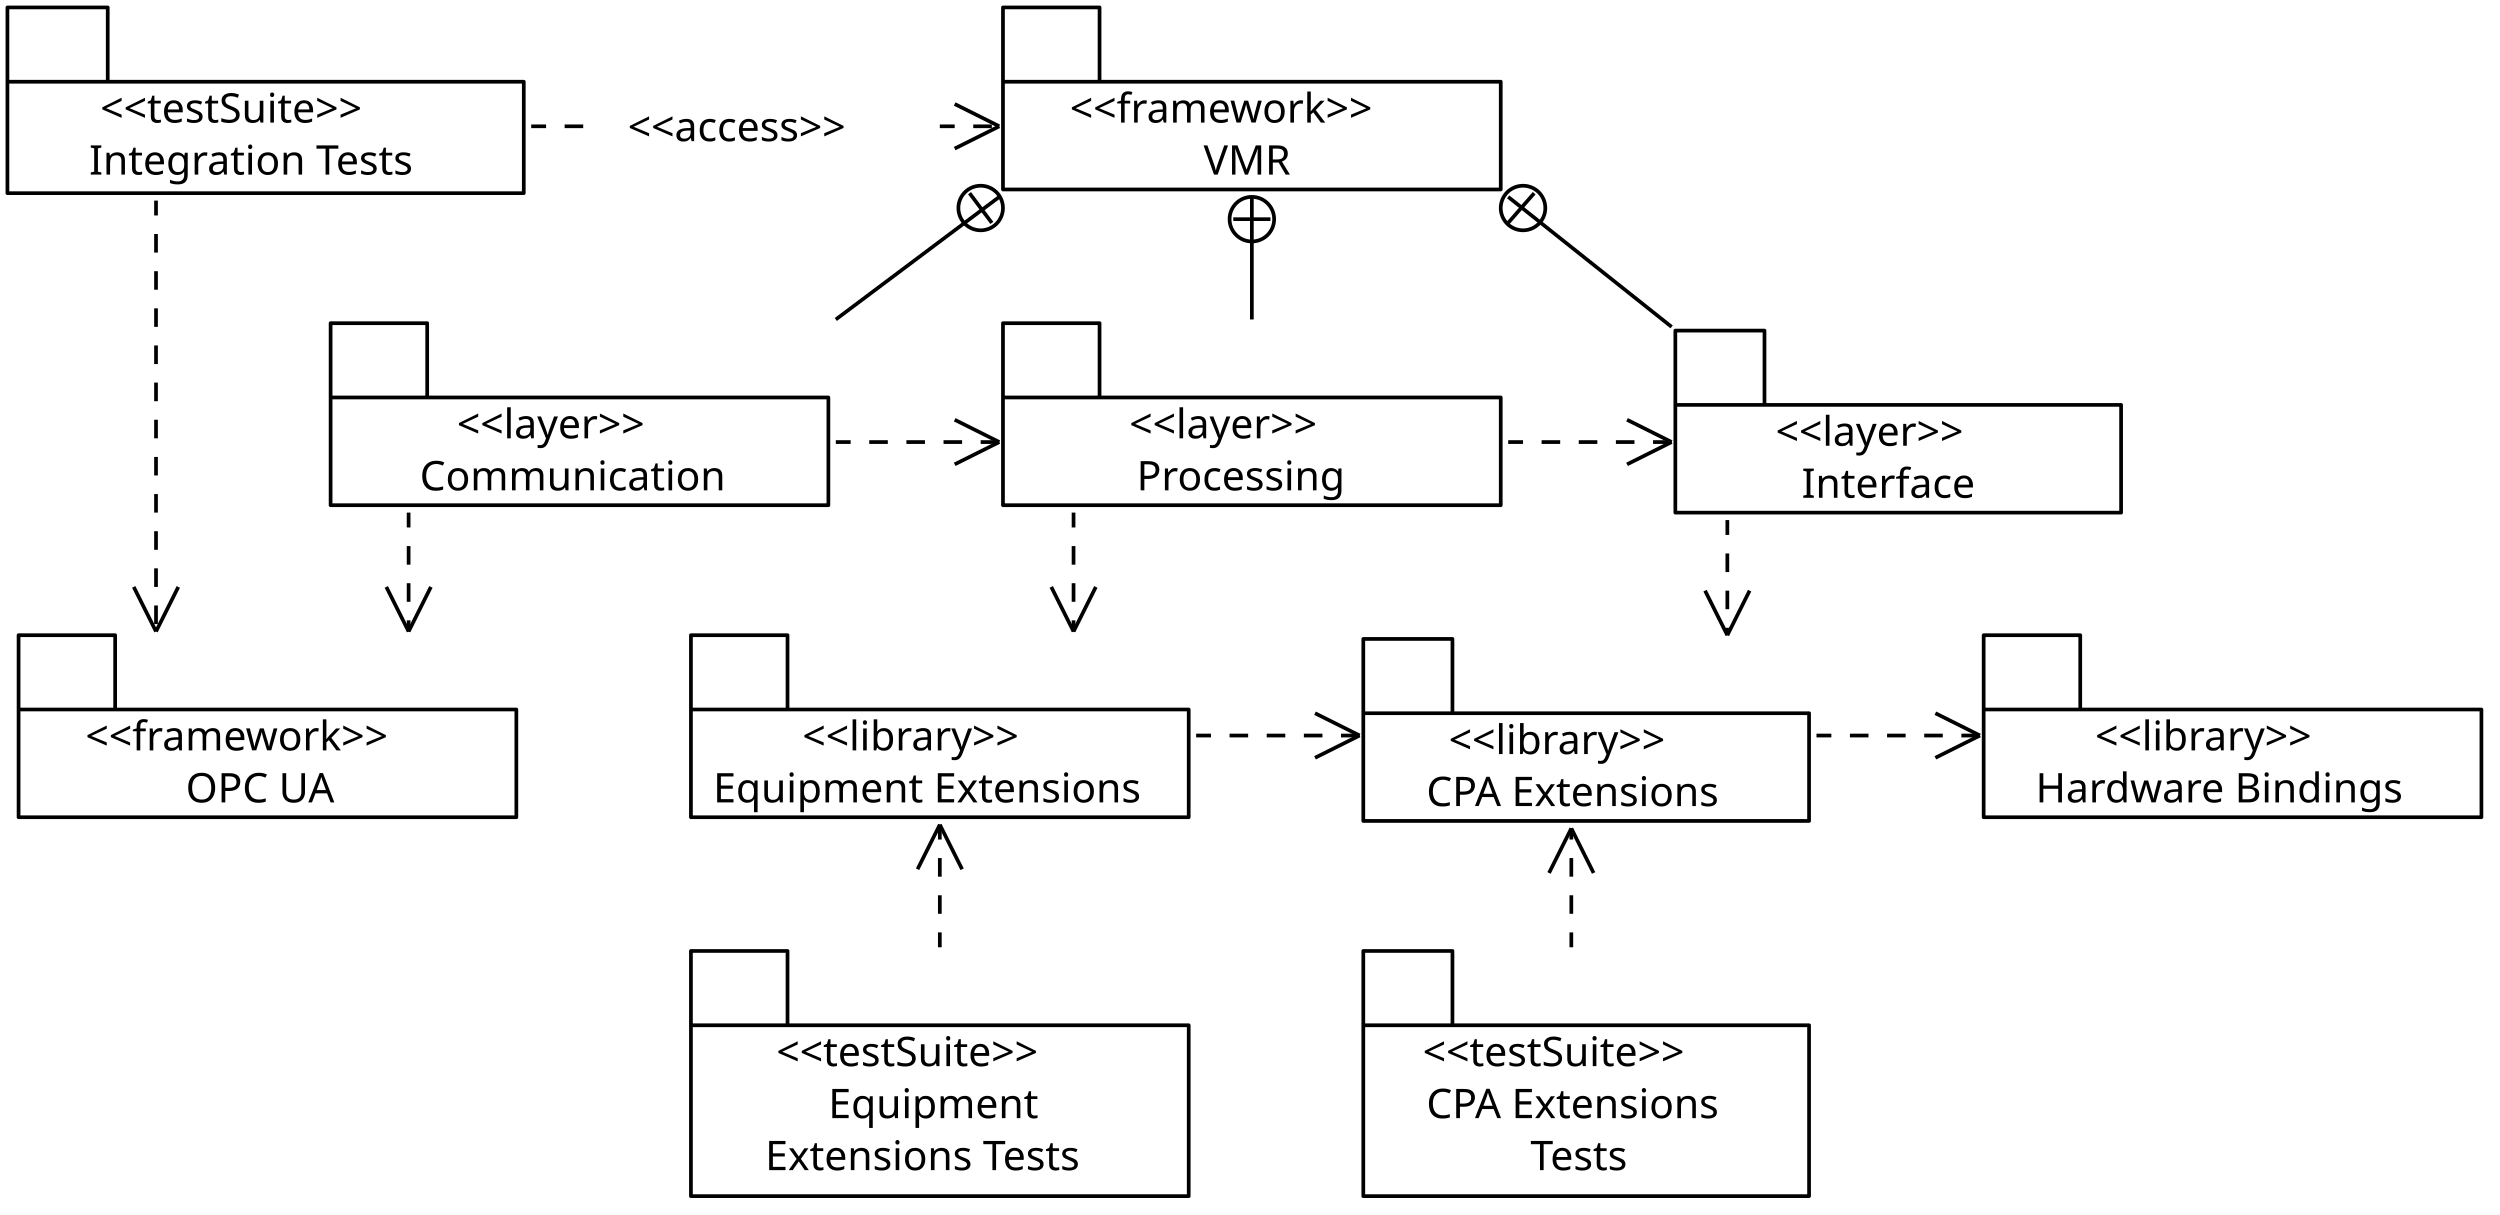
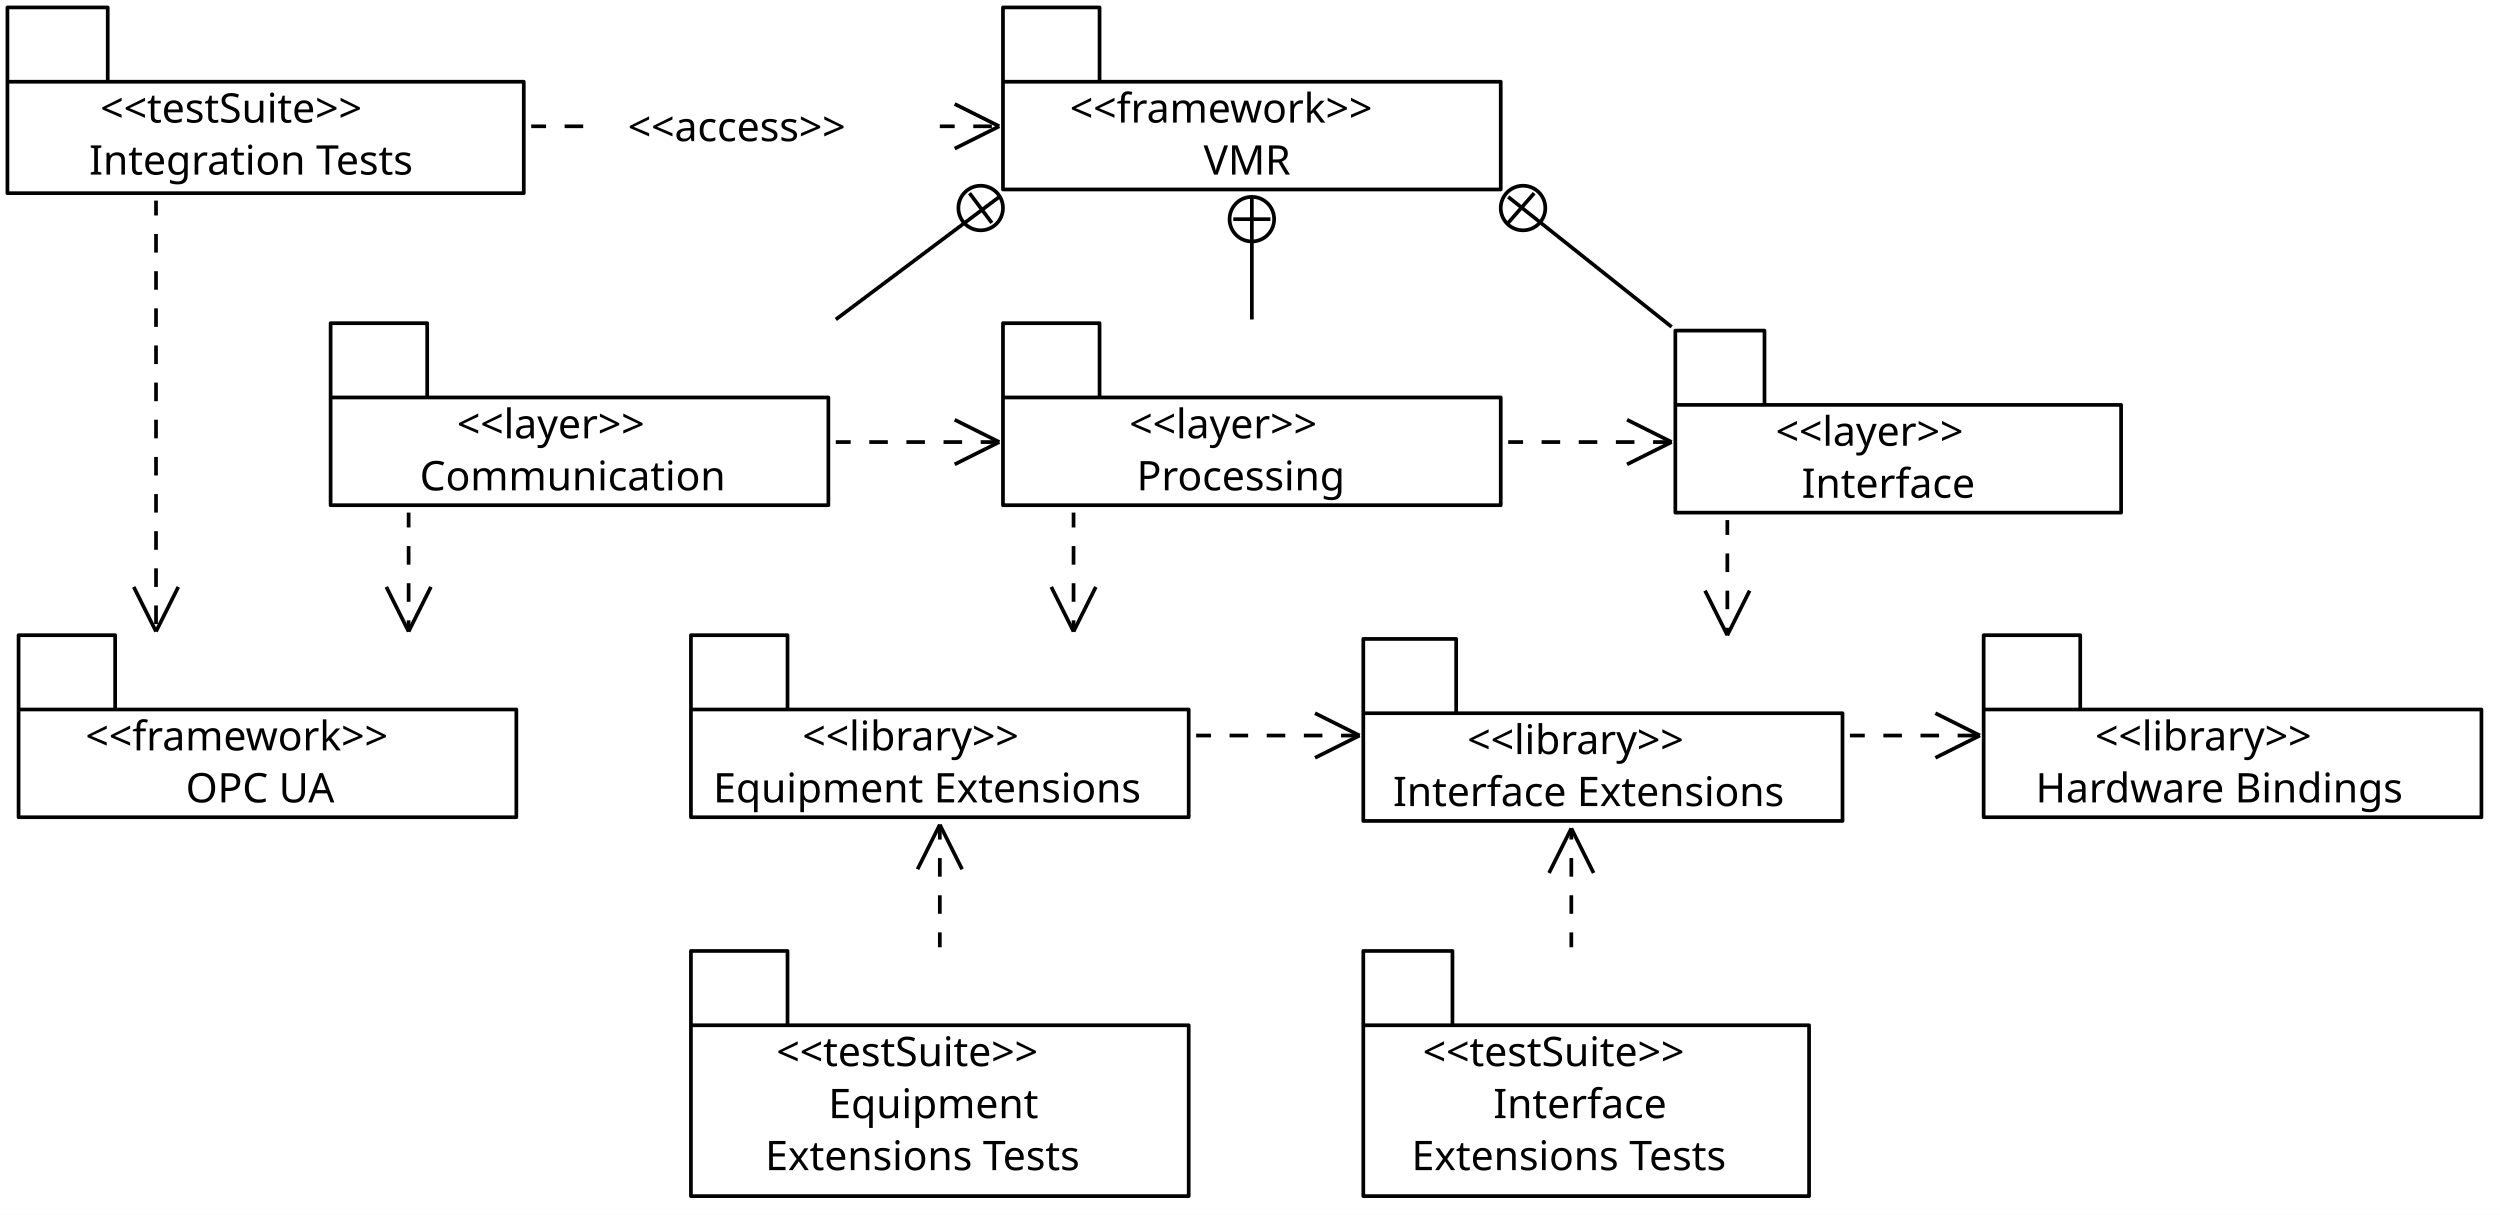
<svg xmlns="http://www.w3.org/2000/svg" fill-opacity="0" color-rendering="auto" color-interpolation="auto" text-rendering="auto" stroke="rgb(0,0,0)" stroke-linecap="square" width="673" stroke-miterlimit="10" shape-rendering="auto" stroke-opacity="0" fill="rgb(0,0,0)" stroke-dasharray="none" font-weight="normal" stroke-width="1" height="327" font-family="'Dialog'" font-style="normal" stroke-linejoin="miter" font-size="12" stroke-dashoffset="0" image-rendering="auto">
  <defs id="genericDefs" />
  <g>
    <defs id="defs1">
      <clipPath clipPathUnits="userSpaceOnUse" id="clipPath1">
        <path d="M-7 -7 L146 -7 L146 61 L-7 61 L-7 -7 Z" />
      </clipPath>
      <clipPath clipPathUnits="userSpaceOnUse" id="clipPath2">
        <path d="M0 0 L0 30 L135 30 L135 0 Z" />
      </clipPath>
      <clipPath clipPathUnits="userSpaceOnUse" id="clipPath3">
        <path d="M-7 -7 L132 -7 L132 61 L-7 61 L-7 -7 Z" />
      </clipPath>
      <clipPath clipPathUnits="userSpaceOnUse" id="clipPath4">
        <path d="M0 0 L0 30 L121 30 L121 0 Z" />
      </clipPath>
      <clipPath clipPathUnits="userSpaceOnUse" id="clipPath5">
+         <path d="M-7 -7 L141 -7 L141 61 L-7 61 L-7 -7 Z" />
+       </clipPath>
+       <clipPath clipPathUnits="userSpaceOnUse" id="clipPath6">
+         <path d="M0 0 L0 30 L130 30 L130 0 Z" />
+       </clipPath>
+       <clipPath clipPathUnits="userSpaceOnUse" id="clipPath7">
        <path d="M-7 -7 L146 -7 L146 78 L-7 78 L-7 -7 Z" />
      </clipPath>
-       <clipPath clipPathUnits="userSpaceOnUse" id="clipPath6">
+       <clipPath clipPathUnits="userSpaceOnUse" id="clipPath8">
        <path d="M0 0 L0 47 L135 47 L135 0 Z" />
      </clipPath>
-       <clipPath clipPathUnits="userSpaceOnUse" id="clipPath7">
+       <clipPath clipPathUnits="userSpaceOnUse" id="clipPath9">
        <path d="M-7 -7 L132 -7 L132 78 L-7 78 L-7 -7 Z" />
      </clipPath>
-       <clipPath clipPathUnits="userSpaceOnUse" id="clipPath8">
+       <clipPath clipPathUnits="userSpaceOnUse" id="clipPath10">
        <path d="M0 0 L0 47 L121 47 L121 0 Z" />
      </clipPath>
-       <clipPath clipPathUnits="userSpaceOnUse" id="clipPath9">
+       <clipPath clipPathUnits="userSpaceOnUse" id="clipPath11">
        <path d="M-7 -7 L151 -7 L151 62 L-7 62 L-7 -7 Z" />
      </clipPath>
-       <clipPath clipPathUnits="userSpaceOnUse" id="clipPath10">
+       <clipPath clipPathUnits="userSpaceOnUse" id="clipPath12">
        <path d="M0 0 L0 31 L140 31 L140 0 Z" />
      </clipPath>
-       <clipPath clipPathUnits="userSpaceOnUse" id="clipPath11">
+       <clipPath clipPathUnits="userSpaceOnUse" id="clipPath13">
+         <path d="M0 0 L104 0 L104 136 L0 136 L0 0 Z" />
+       </clipPath>
+       <clipPath clipPathUnits="userSpaceOnUse" id="clipPath14">
+         <path d="M0 0 L0 136 L104 136 L104 0 Z" />
+       </clipPath>
+       <clipPath clipPathUnits="userSpaceOnUse" id="clipPath15">
+         <path d="M0 0 L330 0 L330 204 L0 204 L0 0 Z" />
+       </clipPath>
+       <clipPath clipPathUnits="userSpaceOnUse" id="clipPath16">
+         <path d="M210 93 L210 107 L116 107 L116 93 ZM0 0 L0 204 L330 204 L330 0 Z" />
+       </clipPath>
+       <clipPath clipPathUnits="userSpaceOnUse" id="clipPath17">
+         <path d="M0 0 L204 0 L204 320 L0 320 L0 0 Z" />
+       </clipPath>
+       <clipPath clipPathUnits="userSpaceOnUse" id="clipPath18">
+         <path d="M0 0 L0 320 L204 320 L204 0 Z" />
+       </clipPath>
+       <clipPath clipPathUnits="userSpaceOnUse" id="clipPath19">
+         <path d="M0 0 L204 0 L204 237 L0 237 L0 0 Z" />
+       </clipPath>
+       <clipPath clipPathUnits="userSpaceOnUse" id="clipPath20">
+         <path d="M0 0 L0 237 L204 237 L204 0 Z" />
+       </clipPath>
+       <clipPath clipPathUnits="userSpaceOnUse" id="clipPath21">
+         <path d="M0 0 L204 0 L204 236 L0 236 L0 0 Z" />
+       </clipPath>
+       <clipPath clipPathUnits="userSpaceOnUse" id="clipPath22">
+         <path d="M64 0 L64 3 L0 3 L0 236 L204 236 L204 0 Z" />
+       </clipPath>
+       <clipPath clipPathUnits="userSpaceOnUse" id="clipPath23">
+         <path d="M0 0 L104 0 L104 135 L0 135 L0 0 Z" />
+       </clipPath>
+       <clipPath clipPathUnits="userSpaceOnUse" id="clipPath24">
+         <path d="M0 0 L0 135 L104 135 L104 0 Z" />
+       </clipPath>
+       <clipPath clipPathUnits="userSpaceOnUse" id="clipPath25">
+         <path d="M0 0 L139 0 L139 104 L0 104 L0 0 Z" />
+       </clipPath>
+       <clipPath clipPathUnits="userSpaceOnUse" id="clipPath26">
+         <path d="M0 0 L0 104 L139 104 L139 0 Z" />
+       </clipPath>
+       <clipPath clipPathUnits="userSpaceOnUse" id="clipPath27">
+         <path d="M0 0 L248 0 L248 237 L0 237 L0 0 Z" />
+       </clipPath>
+       <clipPath clipPathUnits="userSpaceOnUse" id="clipPath28">
+         <path d="M128 74 L128 88 L34 88 L34 74 ZM0 0 L0 237 L248 237 L248 0 Z" />
+       </clipPath>
+       <clipPath clipPathUnits="userSpaceOnUse" id="clipPath29">
+         <path d="M0 0 L248 0 L248 204 L0 204 L0 0 Z" />
+       </clipPath>
+       <clipPath clipPathUnits="userSpaceOnUse" id="clipPath30">
+         <path d="M128 8 L128 22 L34 22 L34 8 ZM0 0 L0 204 L248 204 L248 0 Z" />
+       </clipPath>
+       <clipPath clipPathUnits="userSpaceOnUse" id="clipPath31">
+         <path d="M0 0 L0 74 L16 74 L16 88 L0 88 L0 237 L204 237 L204 0 Z" />
+       </clipPath>
+       <clipPath clipPathUnits="userSpaceOnUse" id="clipPath32">
+         <path d="M0 0 L248 0 L248 239 L0 239 L0 0 Z" />
+       </clipPath>
+       <clipPath clipPathUnits="userSpaceOnUse" id="clipPath33">
+         <path d="M0 0 L0 239 L248 239 L248 0 Z" />
+       </clipPath>
+       <clipPath clipPathUnits="userSpaceOnUse" id="clipPath34">
+         <path d="M0 0 L0 236 L204 236 L204 3 L149 3 L149 0 Z" />
+       </clipPath>
+       <clipPath clipPathUnits="userSpaceOnUse" id="clipPath35">
+         <path d="M0 0 L0 204 L248 204 L248 0 Z" />
+       </clipPath>
+       <clipPath clipPathUnits="userSpaceOnUse" id="clipPath36">
        <path d="M0 0 L148 0 L148 104 L0 104 L0 0 Z" />
      </clipPath>
-       <clipPath clipPathUnits="userSpaceOnUse" id="clipPath12">
+       <clipPath clipPathUnits="userSpaceOnUse" id="clipPath37">
        <path d="M0 0 L0 104 L148 104 L148 0 Z" />
      </clipPath>
-       <clipPath clipPathUnits="userSpaceOnUse" id="clipPath13">
-         <path d="M0 0 L148 0 L148 137 L0 137 L0 0 Z" />
-       </clipPath>
-       <clipPath clipPathUnits="userSpaceOnUse" id="clipPath14">
-         <path d="M0 0 L0 24 L78 24 L78 38 L0 38 L0 137 L148 137 L148 0 Z" />
-       </clipPath>
-       <clipPath clipPathUnits="userSpaceOnUse" id="clipPath15">
-         <path d="M0 0 L248 0 L248 204 L0 204 L0 0 Z" />
-       </clipPath>
-       <clipPath clipPathUnits="userSpaceOnUse" id="clipPath16">
-         <path d="M128 8 L128 22 L34 22 L34 8 ZM0 0 L0 204 L248 204 L248 0 Z" />
-       </clipPath>
-       <clipPath clipPathUnits="userSpaceOnUse" id="clipPath17">
-         <path d="M0 0 L104 0 L104 137 L0 137 L0 0 Z" />
-       </clipPath>
-       <clipPath clipPathUnits="userSpaceOnUse" id="clipPath18">
-         <path d="M0 0 L0 137 L104 137 L104 0 Z" />
-       </clipPath>
-       <clipPath clipPathUnits="userSpaceOnUse" id="clipPath19">
-         <path d="M0 0 L148 0 L148 139 L0 139 L0 0 Z" />
-       </clipPath>
-       <clipPath clipPathUnits="userSpaceOnUse" id="clipPath20">
-         <path d="M0 0 L0 139 L148 139 L148 0 Z" />
-       </clipPath>
-       <clipPath clipPathUnits="userSpaceOnUse" id="clipPath21">
-         <path d="M0 0 L104 0 L104 136 L0 136 L0 0 Z" />
-       </clipPath>
-       <clipPath clipPathUnits="userSpaceOnUse" id="clipPath22">
-         <path d="M0 0 L0 136 L104 136 L104 0 Z" />
-       </clipPath>
-       <clipPath clipPathUnits="userSpaceOnUse" id="clipPath23">
-         <path d="M0 0 L0 204 L248 204 L248 0 Z" />
-       </clipPath>
-       <clipPath clipPathUnits="userSpaceOnUse" id="clipPath24">
-         <path d="M0 0 L230 0 L230 104 L0 104 L0 0 Z" />
-       </clipPath>
-       <clipPath clipPathUnits="userSpaceOnUse" id="clipPath25">
-         <path d="M160 43 L160 57 L66 57 L66 43 ZM0 0 L0 104 L230 104 L230 0 Z" />
-       </clipPath>
-       <clipPath clipPathUnits="userSpaceOnUse" id="clipPath26">
-         <path d="M0 0 L104 0 L104 220 L0 220 L0 0 Z" />
-       </clipPath>
-       <clipPath clipPathUnits="userSpaceOnUse" id="clipPath27">
-         <path d="M0 0 L0 220 L104 220 L104 0 Z" />
-       </clipPath>
-       <clipPath clipPathUnits="userSpaceOnUse" id="clipPath28">
-         <path d="M0 0 L104 0 L104 135 L0 135 L0 0 Z" />
-       </clipPath>
-       <clipPath clipPathUnits="userSpaceOnUse" id="clipPath29">
-         <path d="M0 0 L0 135 L104 135 L104 0 Z" />
-       </clipPath>
-       <clipPath clipPathUnits="userSpaceOnUse" id="clipPath30">
+       <clipPath clipPathUnits="userSpaceOnUse" id="clipPath38">
        <path d="M-94 -14 L188 -14 L188 28 L-94 28 L-94 -14 Z" />
      </clipPath>
    </defs>
    <g fill="white" text-rendering="geometricPrecision" fill-opacity="1" stroke-opacity="1" stroke="white">
      <rect x="0" width="673" height="327" y="0" stroke="none" />
    </g>
    <g font-size="11" transform="translate(5,171)" fill-opacity="1" fill="white" text-rendering="geometricPrecision" font-family="sans-serif" stroke="white" stroke-opacity="1">
      <rect x="0" width="26" height="20" y="0" clip-path="url(#clipPath1)" stroke="none" />
      <rect x="0" width="134" height="29" y="20" clip-path="url(#clipPath1)" stroke="none" />
    </g>
    <g stroke-linecap="butt" font-size="11" transform="translate(5,171)" fill-opacity="1" fill="black" text-rendering="geometricPrecision" font-family="sans-serif" stroke-linejoin="round" stroke="black" stroke-opacity="1" stroke-miterlimit="0">
      <path fill="none" d="M0 20 L134 20 L134 49 L0 49 L0 0 L26 0 L26 20" clip-path="url(#clipPath1)" />
    </g>
    <g font-size="11" transform="translate(5,191)" fill-opacity="1" fill="black" text-rendering="geometricPrecision" font-family="sans-serif" stroke="black" stroke-opacity="1">
      <text x="18" xml:space="preserve" y="11" clip-path="url(#clipPath2)" stroke="none">&lt;&lt;framework&gt;&gt;</text>
      <text x="45" xml:space="preserve" y="25" clip-path="url(#clipPath2)" stroke="none">OPC UA</text>
    </g>
    <g font-size="11" transform="translate(270,2)" fill-opacity="1" fill="white" text-rendering="geometricPrecision" font-family="sans-serif" stroke="white" stroke-opacity="1">
      <rect x="0" width="26" height="20" y="0" clip-path="url(#clipPath1)" stroke="none" />
      <rect x="0" width="134" height="29" y="20" clip-path="url(#clipPath1)" stroke="none" />
    </g>
    <g stroke-linecap="butt" font-size="11" transform="translate(270,2)" fill-opacity="1" fill="black" text-rendering="geometricPrecision" font-family="sans-serif" stroke-linejoin="round" stroke="black" stroke-opacity="1" stroke-miterlimit="0">
      <path fill="none" d="M0 20 L134 20 L134 49 L0 49 L0 0 L26 0 L26 20" clip-path="url(#clipPath1)" />
    </g>
    <g font-size="11" transform="translate(270,22)" fill-opacity="1" fill="black" text-rendering="geometricPrecision" font-family="sans-serif" stroke="black" stroke-opacity="1">
      <text x="18" xml:space="preserve" y="11" clip-path="url(#clipPath2)" stroke="none">&lt;&lt;framework&gt;&gt;</text>
      <text x="54" xml:space="preserve" y="25" clip-path="url(#clipPath2)" stroke="none">VMR</text>
    </g>
    <g font-size="11" transform="translate(270,87)" fill-opacity="1" fill="white" text-rendering="geometricPrecision" font-family="sans-serif" stroke="white" stroke-opacity="1">
      <rect x="0" width="26" height="20" y="0" clip-path="url(#clipPath1)" stroke="none" />
      <rect x="0" width="134" height="29" y="20" clip-path="url(#clipPath1)" stroke="none" />
    </g>
    <g stroke-linecap="butt" font-size="11" transform="translate(270,87)" fill-opacity="1" fill="black" text-rendering="geometricPrecision" font-family="sans-serif" stroke-linejoin="round" stroke="black" stroke-opacity="1" stroke-miterlimit="0">
      <path fill="none" d="M0 20 L134 20 L134 49 L0 49 L0 0 L26 0 L26 20" clip-path="url(#clipPath1)" />
    </g>
    <g font-size="11" transform="translate(270,107)" fill-opacity="1" fill="black" text-rendering="geometricPrecision" font-family="sans-serif" stroke="black" stroke-opacity="1">
      <text x="34" xml:space="preserve" y="11" clip-path="url(#clipPath2)" stroke="none">&lt;&lt;layer&gt;&gt;</text>
      <text x="36" xml:space="preserve" y="25" clip-path="url(#clipPath2)" stroke="none">Processing</text>
    </g>
    <g font-size="11" transform="translate(451,89)" fill-opacity="1" fill="white" text-rendering="geometricPrecision" font-family="sans-serif" stroke="white" stroke-opacity="1">
      <rect x="0" width="24" height="20" y="0" clip-path="url(#clipPath3)" stroke="none" />
      <rect x="0" width="120" height="29" y="20" clip-path="url(#clipPath3)" stroke="none" />
    </g>
    <g stroke-linecap="butt" font-size="11" transform="translate(451,89)" fill-opacity="1" fill="black" text-rendering="geometricPrecision" font-family="sans-serif" stroke-linejoin="round" stroke="black" stroke-opacity="1" stroke-miterlimit="0">
      <path fill="none" d="M0 20 L120 20 L120 49 L0 49 L0 0 L24 0 L24 20" clip-path="url(#clipPath3)" />
    </g>
    <g font-size="11" transform="translate(451,109)" fill-opacity="1" fill="black" text-rendering="geometricPrecision" font-family="sans-serif" stroke="black" stroke-opacity="1">
      <text x="27" xml:space="preserve" y="11" clip-path="url(#clipPath4)" stroke="none">&lt;&lt;layer&gt;&gt;</text>
      <text x="34" xml:space="preserve" y="25" clip-path="url(#clipPath4)" stroke="none">Interface</text>
    </g>
    <g font-size="11" transform="translate(186,171)" fill-opacity="1" fill="white" text-rendering="geometricPrecision" font-family="sans-serif" stroke="white" stroke-opacity="1">
      <rect x="0" width="26" height="20" y="0" clip-path="url(#clipPath1)" stroke="none" />
      <rect x="0" width="134" height="29" y="20" clip-path="url(#clipPath1)" stroke="none" />
    </g>
    <g stroke-linecap="butt" font-size="11" transform="translate(186,171)" fill-opacity="1" fill="black" text-rendering="geometricPrecision" font-family="sans-serif" stroke-linejoin="round" stroke="black" stroke-opacity="1" stroke-miterlimit="0">
      <path fill="none" d="M0 20 L134 20 L134 49 L0 49 L0 0 L26 0 L26 20" clip-path="url(#clipPath1)" />
    </g>
    <g font-size="11" transform="translate(186,191)" fill-opacity="1" fill="black" text-rendering="geometricPrecision" font-family="sans-serif" stroke="black" stroke-opacity="1">
      <text x="30" xml:space="preserve" y="11" clip-path="url(#clipPath2)" stroke="none">&lt;&lt;library&gt;&gt;</text>
      <text x="6" xml:space="preserve" y="25" clip-path="url(#clipPath2)" stroke="none">Equipment Extensions</text>
    </g>
    <g font-size="11" transform="translate(367,172)" fill-opacity="1" fill="white" text-rendering="geometricPrecision" font-family="sans-serif" stroke="white" stroke-opacity="1">
-       <rect x="0" width="24" height="20" y="0" clip-path="url(#clipPath3)" stroke="none" />
-       <rect x="0" width="120" height="29" y="20" clip-path="url(#clipPath3)" stroke="none" />
+       <rect x="0" width="25" height="20" y="0" clip-path="url(#clipPath5)" stroke="none" />
+       <rect x="0" width="129" height="29" y="20" clip-path="url(#clipPath5)" stroke="none" />
    </g>
    <g stroke-linecap="butt" font-size="11" transform="translate(367,172)" fill-opacity="1" fill="black" text-rendering="geometricPrecision" font-family="sans-serif" stroke-linejoin="round" stroke="black" stroke-opacity="1" stroke-miterlimit="0">
-       <path fill="none" d="M0 20 L120 20 L120 49 L0 49 L0 0 L24 0 L24 20" clip-path="url(#clipPath3)" />
+       <path fill="none" d="M0 20 L129 20 L129 49 L0 49 L0 0 L25 0 L25 20" clip-path="url(#clipPath5)" />
    </g>
    <g font-size="11" transform="translate(367,192)" fill-opacity="1" fill="black" text-rendering="geometricPrecision" font-family="sans-serif" stroke="black" stroke-opacity="1">
-       <text x="23" xml:space="preserve" y="11" clip-path="url(#clipPath4)" stroke="none">&lt;&lt;library&gt;&gt;</text>
-       <text x="17" xml:space="preserve" y="25" clip-path="url(#clipPath4)" stroke="none">CPA Extensions</text>
+       <text x="28" xml:space="preserve" y="11" clip-path="url(#clipPath6)" stroke="none">&lt;&lt;library&gt;&gt;</text>
+       <text x="8" xml:space="preserve" y="25" clip-path="url(#clipPath6)" stroke="none">Interface Extensions</text>
    </g>
    <g font-size="11" transform="translate(534,171)" fill-opacity="1" fill="white" text-rendering="geometricPrecision" font-family="sans-serif" stroke="white" stroke-opacity="1">
      <rect x="0" width="26" height="20" y="0" clip-path="url(#clipPath1)" stroke="none" />
      <rect x="0" width="134" height="29" y="20" clip-path="url(#clipPath1)" stroke="none" />
    </g>
    <g stroke-linecap="butt" font-size="11" transform="translate(534,171)" fill-opacity="1" fill="black" text-rendering="geometricPrecision" font-family="sans-serif" stroke-linejoin="round" stroke="black" stroke-opacity="1" stroke-miterlimit="0">
      <path fill="none" d="M0 20 L134 20 L134 49 L0 49 L0 0 L26 0 L26 20" clip-path="url(#clipPath1)" />
    </g>
    <g font-size="11" transform="translate(534,191)" fill-opacity="1" fill="black" text-rendering="geometricPrecision" font-family="sans-serif" stroke="black" stroke-opacity="1">
      <text x="30" xml:space="preserve" y="11" clip-path="url(#clipPath2)" stroke="none">&lt;&lt;library&gt;&gt;</text>
      <text x="14" xml:space="preserve" y="25" clip-path="url(#clipPath2)" stroke="none">Hardware Bindings</text>
    </g>
    <g font-size="11" transform="translate(89,87)" fill-opacity="1" fill="white" text-rendering="geometricPrecision" font-family="sans-serif" stroke="white" stroke-opacity="1">
      <rect x="0" width="26" height="20" y="0" clip-path="url(#clipPath1)" stroke="none" />
      <rect x="0" width="134" height="29" y="20" clip-path="url(#clipPath1)" stroke="none" />
    </g>
    <g stroke-linecap="butt" font-size="11" transform="translate(89,87)" fill-opacity="1" fill="black" text-rendering="geometricPrecision" font-family="sans-serif" stroke-linejoin="round" stroke="black" stroke-opacity="1" stroke-miterlimit="0">
      <path fill="none" d="M0 20 L134 20 L134 49 L0 49 L0 0 L26 0 L26 20" clip-path="url(#clipPath1)" />
    </g>
    <g font-size="11" transform="translate(89,107)" fill-opacity="1" fill="black" text-rendering="geometricPrecision" font-family="sans-serif" stroke="black" stroke-opacity="1">
      <text x="34" xml:space="preserve" y="11" clip-path="url(#clipPath2)" stroke="none">&lt;&lt;layer&gt;&gt;</text>
      <text x="24" xml:space="preserve" y="25" clip-path="url(#clipPath2)" stroke="none">Communication</text>
    </g>
    <g font-size="11" transform="translate(186,256)" fill-opacity="1" fill="white" text-rendering="geometricPrecision" font-family="sans-serif" stroke="white" stroke-opacity="1">
-       <rect x="0" width="26" height="20" y="0" clip-path="url(#clipPath5)" stroke="none" />
-       <rect x="0" width="134" height="46" y="20" clip-path="url(#clipPath5)" stroke="none" />
+       <rect x="0" width="26" height="20" y="0" clip-path="url(#clipPath7)" stroke="none" />
+       <rect x="0" width="134" height="46" y="20" clip-path="url(#clipPath7)" stroke="none" />
    </g>
    <g stroke-linecap="butt" font-size="11" transform="translate(186,256)" fill-opacity="1" fill="black" text-rendering="geometricPrecision" font-family="sans-serif" stroke-linejoin="round" stroke="black" stroke-opacity="1" stroke-miterlimit="0">
-       <path fill="none" d="M0 20 L134 20 L134 66 L0 66 L0 0 L26 0 L26 20" clip-path="url(#clipPath5)" />
+       <path fill="none" d="M0 20 L134 20 L134 66 L0 66 L0 0 L26 0 L26 20" clip-path="url(#clipPath7)" />
    </g>
    <g font-size="11" transform="translate(186,276)" fill-opacity="1" fill="black" text-rendering="geometricPrecision" font-family="sans-serif" stroke="black" stroke-opacity="1">
-       <text x="23" xml:space="preserve" y="11" clip-path="url(#clipPath6)" stroke="none">&lt;&lt;testSuite&gt;&gt;</text>
-       <text x="37" xml:space="preserve" y="25" clip-path="url(#clipPath6)" stroke="none">Equipment</text>
-       <text x="20" xml:space="preserve" y="39" clip-path="url(#clipPath6)" stroke="none">Extensions Tests</text>
+       <text x="23" xml:space="preserve" y="11" clip-path="url(#clipPath8)" stroke="none">&lt;&lt;testSuite&gt;&gt;</text>
+       <text x="37" xml:space="preserve" y="25" clip-path="url(#clipPath8)" stroke="none">Equipment</text>
+       <text x="20" xml:space="preserve" y="39" clip-path="url(#clipPath8)" stroke="none">Extensions Tests</text>
    </g>
    <g font-size="11" transform="translate(367,256)" fill-opacity="1" fill="white" text-rendering="geometricPrecision" font-family="sans-serif" stroke="white" stroke-opacity="1">
-       <rect x="0" width="24" height="20" y="0" clip-path="url(#clipPath7)" stroke="none" />
-       <rect x="0" width="120" height="46" y="20" clip-path="url(#clipPath7)" stroke="none" />
+       <rect x="0" width="24" height="20" y="0" clip-path="url(#clipPath9)" stroke="none" />
+       <rect x="0" width="120" height="46" y="20" clip-path="url(#clipPath9)" stroke="none" />
    </g>
    <g stroke-linecap="butt" font-size="11" transform="translate(367,256)" fill-opacity="1" fill="black" text-rendering="geometricPrecision" font-family="sans-serif" stroke-linejoin="round" stroke="black" stroke-opacity="1" stroke-miterlimit="0">
-       <path fill="none" d="M0 20 L120 20 L120 66 L0 66 L0 0 L24 0 L24 20" clip-path="url(#clipPath7)" />
+       <path fill="none" d="M0 20 L120 20 L120 66 L0 66 L0 0 L24 0 L24 20" clip-path="url(#clipPath9)" />
    </g>
    <g font-size="11" transform="translate(367,276)" fill-opacity="1" fill="black" text-rendering="geometricPrecision" font-family="sans-serif" stroke="black" stroke-opacity="1">
-       <text x="16" xml:space="preserve" y="11" clip-path="url(#clipPath8)" stroke="none">&lt;&lt;testSuite&gt;&gt;</text>
-       <text x="17" xml:space="preserve" y="25" clip-path="url(#clipPath8)" stroke="none">CPA Extensions</text>
-       <text x="45" xml:space="preserve" y="39" clip-path="url(#clipPath8)" stroke="none">Tests</text>
+       <text x="16" xml:space="preserve" y="11" clip-path="url(#clipPath10)" stroke="none">&lt;&lt;testSuite&gt;&gt;</text>
+       <text x="35" xml:space="preserve" y="25" clip-path="url(#clipPath10)" stroke="none">Interface</text>
+       <text x="13" xml:space="preserve" y="39" clip-path="url(#clipPath10)" stroke="none">Extensions Tests</text>
    </g>
    <g font-size="11" transform="translate(2,2)" fill-opacity="1" fill="white" text-rendering="geometricPrecision" font-family="sans-serif" stroke="white" stroke-opacity="1">
-       <rect x="0" width="27" height="20" y="0" clip-path="url(#clipPath9)" stroke="none" />
-       <rect x="0" width="139" height="30" y="20" clip-path="url(#clipPath9)" stroke="none" />
+       <rect x="0" width="27" height="20" y="0" clip-path="url(#clipPath11)" stroke="none" />
+       <rect x="0" width="139" height="30" y="20" clip-path="url(#clipPath11)" stroke="none" />
    </g>
    <g stroke-linecap="butt" font-size="11" transform="translate(2,2)" fill-opacity="1" fill="black" text-rendering="geometricPrecision" font-family="sans-serif" stroke-linejoin="round" stroke="black" stroke-opacity="1" stroke-miterlimit="0">
-       <path fill="none" d="M0 20 L139 20 L139 50 L0 50 L0 0 L27 0 L27 20" clip-path="url(#clipPath9)" />
+       <path fill="none" d="M0 20 L139 20 L139 50 L0 50 L0 0 L27 0 L27 20" clip-path="url(#clipPath11)" />
    </g>
    <g font-size="11" transform="translate(2,22)" fill-opacity="1" fill="black" text-rendering="geometricPrecision" font-family="sans-serif" stroke="black" stroke-opacity="1">
-       <text x="25" xml:space="preserve" y="11" clip-path="url(#clipPath10)" stroke="none">&lt;&lt;testSuite&gt;&gt;</text>
-       <text x="22" xml:space="preserve" y="25" clip-path="url(#clipPath10)" stroke="none">Integration Tests</text>
-     </g>
-     <g stroke-linecap="butt" font-size="11" transform="translate(439,148)" fill-opacity="1" stroke-dashoffset="1" fill="black" text-rendering="geometricPrecision" font-family="sans-serif" stroke-linejoin="round" stroke-dasharray="5" stroke="black" stroke-opacity="1">
-       <line y2="50" fill="none" x1="50" clip-path="url(#clipPath12)" x2="94" y1="50" />
-       <line clip-path="url(#clipPath12)" stroke-dashoffset="0" fill="none" x1="94" x2="82" y1="50" y2="44" stroke-dasharray="none" />
-       <line clip-path="url(#clipPath12)" stroke-dashoffset="0" fill="none" x1="94" x2="82" y1="50" y2="56" stroke-dasharray="none" />
-     </g>
-     <g stroke-linecap="butt" font-size="11" transform="translate(175,3)" fill-opacity="1" fill="black" text-rendering="geometricPrecision" font-family="sans-serif" stroke-linejoin="round" stroke="black" stroke-opacity="1">
-       <line y2="83" fill="none" x1="94" clip-path="url(#clipPath14)" x2="50" y1="50" />
-       <circle fill="none" r="6" clip-path="url(#clipPath14)" cx="89" cy="53" />
-       <line y2="49" fill="none" x1="92" clip-path="url(#clipPath14)" x2="86" y1="57" />
+       <text x="25" xml:space="preserve" y="11" clip-path="url(#clipPath12)" stroke="none">&lt;&lt;testSuite&gt;&gt;</text>
+       <text x="22" xml:space="preserve" y="25" clip-path="url(#clipPath12)" stroke="none">Integration Tests</text>
+     </g>
+     <g stroke-linecap="butt" font-size="11" transform="translate(373,173)" fill-opacity="1" stroke-dashoffset="1" fill="black" text-rendering="geometricPrecision" font-family="sans-serif" stroke-linejoin="round" stroke-dasharray="5" stroke="black" stroke-opacity="1">
+       <line y2="50" fill="none" x1="50" clip-path="url(#clipPath14)" x2="50" y1="82" />
+       <line clip-path="url(#clipPath14)" stroke-dashoffset="0" fill="none" x1="50" x2="44" y1="50" y2="62" stroke-dasharray="none" />
+       <line clip-path="url(#clipPath14)" stroke-dashoffset="0" fill="none" x1="50" x2="56" y1="50" y2="62" stroke-dasharray="none" />
+     </g>
+     <g stroke-linecap="butt" font-size="11" transform="translate(43,-66)" fill-opacity="1" stroke-dashoffset="1" fill="black" text-rendering="geometricPrecision" font-family="sans-serif" stroke-linejoin="round" stroke-dasharray="5" stroke="black" stroke-opacity="1">
+       <line y2="100" fill="none" x1="100" clip-path="url(#clipPath16)" x2="226" y1="100" />
+       <line clip-path="url(#clipPath16)" stroke-dashoffset="0" fill="none" x1="226" x2="214" y1="100" y2="94" stroke-dasharray="none" />
+       <line clip-path="url(#clipPath16)" stroke-dashoffset="0" fill="none" x1="226" x2="214" y1="100" y2="106" stroke-dasharray="none" />
+     </g>
+     <g stroke-linecap="butt" font-size="11" transform="translate(-58,-46)" fill-opacity="1" stroke-dashoffset="1" fill="black" text-rendering="geometricPrecision" font-family="sans-serif" stroke-linejoin="round" stroke-dasharray="5" stroke="black" stroke-opacity="1">
+       <line y2="216" fill="none" x1="100" clip-path="url(#clipPath18)" x2="100" y1="100" />
+       <line clip-path="url(#clipPath18)" stroke-dashoffset="0" fill="none" x1="100" x2="106" y1="216" y2="204" stroke-dasharray="none" />
+       <line clip-path="url(#clipPath18)" stroke-dashoffset="0" fill="none" x1="100" x2="94" y1="216" y2="204" stroke-dasharray="none" />
+     </g>
+     <g stroke-linecap="butt" font-size="11" transform="translate(153,122)" fill-opacity="1" stroke-dashoffset="1" fill="black" text-rendering="geometricPrecision" font-family="sans-serif" stroke-linejoin="round" stroke-dasharray="5" stroke="black" stroke-opacity="1">
+       <line y2="100" fill="none" x1="100" clip-path="url(#clipPath20)" x2="100" y1="133" />
+       <line clip-path="url(#clipPath20)" stroke-dashoffset="0" fill="none" x1="100" x2="94" y1="100" y2="112" stroke-dasharray="none" />
+       <line clip-path="url(#clipPath20)" stroke-dashoffset="0" fill="none" x1="100" x2="106" y1="100" y2="112" stroke-dasharray="none" />
+     </g>
+     <g stroke-linecap="butt" font-size="11" transform="translate(189,38)" fill-opacity="1" stroke-dashoffset="1" fill="black" text-rendering="geometricPrecision" font-family="sans-serif" stroke-linejoin="round" stroke-dasharray="5" stroke="black" stroke-opacity="1">
+       <line y2="132" fill="none" x1="100" clip-path="url(#clipPath22)" x2="100" y1="100" />
+       <line clip-path="url(#clipPath22)" stroke-dashoffset="0" fill="none" x1="100" x2="106" y1="132" y2="120" stroke-dasharray="none" />
+       <line clip-path="url(#clipPath22)" stroke-dashoffset="0" fill="none" x1="100" x2="94" y1="132" y2="120" stroke-dasharray="none" />
+     </g>
+     <g stroke-linecap="butt" font-size="11" transform="translate(415,90)" fill-opacity="1" stroke-dashoffset="1" fill="black" text-rendering="geometricPrecision" font-family="sans-serif" stroke-linejoin="round" stroke-dasharray="5" stroke="black" stroke-opacity="1">
+       <line y2="81" fill="none" x1="50" clip-path="url(#clipPath24)" x2="50" y1="50" />
+       <line clip-path="url(#clipPath24)" stroke-dashoffset="0" fill="none" x1="50" x2="56" y1="81" y2="69" stroke-dasharray="none" />
+       <line clip-path="url(#clipPath24)" stroke-dashoffset="0" fill="none" x1="50" x2="44" y1="81" y2="69" stroke-dasharray="none" />
+     </g>
+     <g stroke-linecap="butt" font-size="11" transform="translate(448,148)" fill-opacity="1" stroke-dashoffset="1" fill="black" text-rendering="geometricPrecision" font-family="sans-serif" stroke-linejoin="round" stroke-dasharray="5" stroke="black" stroke-opacity="1">
+       <line y2="50" fill="none" x1="50" clip-path="url(#clipPath26)" x2="85" y1="50" />
+       <line clip-path="url(#clipPath26)" stroke-dashoffset="0" fill="none" x1="85" x2="73" y1="50" y2="44" stroke-dasharray="none" />
+       <line clip-path="url(#clipPath26)" stroke-dashoffset="0" fill="none" x1="85" x2="73" y1="50" y2="56" stroke-dasharray="none" />
+     </g>
+     <g stroke-linecap="butt" font-size="11" transform="translate(125,-47)" fill-opacity="1" fill="black" text-rendering="geometricPrecision" font-family="sans-serif" stroke-linejoin="round" stroke="black" stroke-opacity="1">
+       <line y2="133" fill="none" x1="144" clip-path="url(#clipPath28)" x2="100" y1="100" />
+       <circle fill="none" r="6" clip-path="url(#clipPath28)" cx="139" cy="103" />
+       <line y2="99" fill="none" x1="142" clip-path="url(#clipPath28)" x2="136" y1="107" />
    </g>
    <g stroke-linecap="butt" font-size="11" transform="translate(125,19)" fill-opacity="1" stroke-dashoffset="1" fill="black" text-rendering="geometricPrecision" font-family="sans-serif" stroke-linejoin="round" stroke-dasharray="5" stroke="black" stroke-opacity="1">
-       <line y2="100" fill="none" x1="100" clip-path="url(#clipPath16)" x2="144" y1="100" />
-       <line clip-path="url(#clipPath16)" stroke-dashoffset="0" fill="none" x1="144" x2="132" y1="100" y2="94" stroke-dasharray="none" />
-       <line clip-path="url(#clipPath16)" stroke-dashoffset="0" fill="none" x1="144" x2="132" y1="100" y2="106" stroke-dasharray="none" />
-     </g>
-     <g stroke-linecap="butt" font-size="11" transform="translate(287,3)" fill-opacity="1" fill="black" text-rendering="geometricPrecision" font-family="sans-serif" stroke-linejoin="round" stroke="black" stroke-opacity="1">
-       <line y2="83" fill="none" x1="50" clip-path="url(#clipPath18)" x2="50" y1="50" />
-       <circle fill="none" r="6" clip-path="url(#clipPath18)" cx="50" cy="56" />
-       <line y2="56" fill="none" x1="55" clip-path="url(#clipPath18)" x2="45" y1="56" />
-     </g>
-     <g stroke-linecap="butt" font-size="11" transform="translate(356,3)" fill-opacity="1" fill="black" text-rendering="geometricPrecision" font-family="sans-serif" stroke-linejoin="round" stroke="black" stroke-opacity="1">
-       <line y2="85" fill="none" x1="50" clip-path="url(#clipPath20)" x2="94" y1="50" />
-       <circle fill="none" r="6" clip-path="url(#clipPath20)" cx="54" cy="53" />
-       <line y2="49" fill="none" x1="50" clip-path="url(#clipPath20)" x2="57" y1="57" />
-     </g>
-     <g stroke-linecap="butt" font-size="11" transform="translate(60,88)" fill-opacity="1" stroke-dashoffset="1" fill="black" text-rendering="geometricPrecision" font-family="sans-serif" stroke-linejoin="round" stroke-dasharray="5" stroke="black" stroke-opacity="1">
-       <line y2="82" fill="none" x1="50" clip-path="url(#clipPath22)" x2="50" y1="50" />
-       <line clip-path="url(#clipPath22)" stroke-dashoffset="0" fill="none" x1="50" x2="56" y1="82" y2="70" stroke-dasharray="none" />
-       <line clip-path="url(#clipPath22)" stroke-dashoffset="0" fill="none" x1="50" x2="44" y1="82" y2="70" stroke-dasharray="none" />
+       <line y2="100" fill="none" x1="100" clip-path="url(#clipPath30)" x2="144" y1="100" />
+       <line clip-path="url(#clipPath30)" stroke-dashoffset="0" fill="none" x1="144" x2="132" y1="100" y2="94" stroke-dasharray="none" />
+       <line clip-path="url(#clipPath30)" stroke-dashoffset="0" fill="none" x1="144" x2="132" y1="100" y2="106" stroke-dasharray="none" />
+     </g>
+     <g stroke-linecap="butt" font-size="11" transform="translate(237,-47)" fill-opacity="1" fill="black" text-rendering="geometricPrecision" font-family="sans-serif" stroke-linejoin="round" stroke="black" stroke-opacity="1">
+       <line y2="133" fill="none" x1="100" clip-path="url(#clipPath31)" x2="100" y1="100" />
+       <circle fill="none" r="6" clip-path="url(#clipPath31)" cx="100" cy="106" />
+       <line y2="106" fill="none" x1="105" clip-path="url(#clipPath31)" x2="95" y1="106" />
+     </g>
+     <g stroke-linecap="butt" font-size="11" transform="translate(306,-47)" fill-opacity="1" fill="black" text-rendering="geometricPrecision" font-family="sans-serif" stroke-linejoin="round" stroke="black" stroke-opacity="1">
+       <line y2="135" fill="none" x1="100" clip-path="url(#clipPath33)" x2="144" y1="100" />
+       <circle fill="none" r="6" clip-path="url(#clipPath33)" cx="104" cy="103" />
+       <line y2="99" fill="none" x1="100" clip-path="url(#clipPath33)" x2="107" y1="107" />
+     </g>
+     <g stroke-linecap="butt" font-size="11" transform="translate(10,38)" fill-opacity="1" stroke-dashoffset="1" fill="black" text-rendering="geometricPrecision" font-family="sans-serif" stroke-linejoin="round" stroke-dasharray="5" stroke="black" stroke-opacity="1">
+       <line y2="132" fill="none" x1="100" clip-path="url(#clipPath34)" x2="100" y1="100" />
+       <line clip-path="url(#clipPath34)" stroke-dashoffset="0" fill="none" x1="100" x2="106" y1="132" y2="120" stroke-dasharray="none" />
+       <line clip-path="url(#clipPath34)" stroke-dashoffset="0" fill="none" x1="100" x2="94" y1="132" y2="120" stroke-dasharray="none" />
    </g>
    <g stroke-linecap="butt" font-size="11" transform="translate(306,19)" fill-opacity="1" stroke-dashoffset="1" fill="black" text-rendering="geometricPrecision" font-family="sans-serif" stroke-linejoin="round" stroke-dasharray="5" stroke="black" stroke-opacity="1">
-       <line y2="100" fill="none" x1="100" clip-path="url(#clipPath23)" x2="144" y1="100" />
-       <line clip-path="url(#clipPath23)" stroke-dashoffset="0" fill="none" x1="144" x2="132" y1="100" y2="94" stroke-dasharray="none" />
-       <line clip-path="url(#clipPath23)" stroke-dashoffset="0" fill="none" x1="144" x2="132" y1="100" y2="106" stroke-dasharray="none" />
+       <line y2="100" fill="none" x1="100" clip-path="url(#clipPath35)" x2="144" y1="100" />
+       <line clip-path="url(#clipPath35)" stroke-dashoffset="0" fill="none" x1="144" x2="132" y1="100" y2="94" stroke-dasharray="none" />
+       <line clip-path="url(#clipPath35)" stroke-dashoffset="0" fill="none" x1="144" x2="132" y1="100" y2="106" stroke-dasharray="none" />
    </g>
    <g stroke-linecap="butt" font-size="11" transform="translate(272,148)" fill-opacity="1" stroke-dashoffset="1" fill="black" text-rendering="geometricPrecision" font-family="sans-serif" stroke-linejoin="round" stroke-dasharray="5" stroke="black" stroke-opacity="1">
-       <line y2="50" fill="none" x1="50" clip-path="url(#clipPath12)" x2="94" y1="50" />
-       <line clip-path="url(#clipPath12)" stroke-dashoffset="0" fill="none" x1="94" x2="82" y1="50" y2="44" stroke-dasharray="none" />
-       <line clip-path="url(#clipPath12)" stroke-dashoffset="0" fill="none" x1="94" x2="82" y1="50" y2="56" stroke-dasharray="none" />
-     </g>
-     <g stroke-linecap="butt" font-size="11" transform="translate(373,173)" fill-opacity="1" stroke-dashoffset="1" fill="black" text-rendering="geometricPrecision" font-family="sans-serif" stroke-linejoin="round" stroke-dasharray="5" stroke="black" stroke-opacity="1">
-       <line y2="50" fill="none" x1="50" clip-path="url(#clipPath22)" x2="50" y1="82" />
-       <line clip-path="url(#clipPath22)" stroke-dashoffset="0" fill="none" x1="50" x2="44" y1="50" y2="62" stroke-dasharray="none" />
-       <line clip-path="url(#clipPath22)" stroke-dashoffset="0" fill="none" x1="50" x2="56" y1="50" y2="62" stroke-dasharray="none" />
-     </g>
-     <g stroke-linecap="butt" font-size="11" transform="translate(93,-16)" fill-opacity="1" stroke-dashoffset="1" fill="black" text-rendering="geometricPrecision" font-family="sans-serif" stroke-linejoin="round" stroke-dasharray="5" stroke="black" stroke-opacity="1">
-       <line y2="50" fill="none" x1="50" clip-path="url(#clipPath25)" x2="176" y1="50" />
-       <line clip-path="url(#clipPath25)" stroke-dashoffset="0" fill="none" x1="176" x2="164" y1="50" y2="44" stroke-dasharray="none" />
-       <line clip-path="url(#clipPath25)" stroke-dashoffset="0" fill="none" x1="176" x2="164" y1="50" y2="56" stroke-dasharray="none" />
-     </g>
-     <g stroke-linecap="butt" font-size="11" transform="translate(-8,4)" fill-opacity="1" stroke-dashoffset="1" fill="black" text-rendering="geometricPrecision" font-family="sans-serif" stroke-linejoin="round" stroke-dasharray="5" stroke="black" stroke-opacity="1">
-       <line y2="166" fill="none" x1="50" clip-path="url(#clipPath27)" x2="50" y1="50" />
-       <line clip-path="url(#clipPath27)" stroke-dashoffset="0" fill="none" x1="50" x2="56" y1="166" y2="154" stroke-dasharray="none" />
-       <line clip-path="url(#clipPath27)" stroke-dashoffset="0" fill="none" x1="50" x2="44" y1="166" y2="154" stroke-dasharray="none" />
-     </g>
-     <g stroke-linecap="butt" font-size="11" transform="translate(203,172)" fill-opacity="1" stroke-dashoffset="1" fill="black" text-rendering="geometricPrecision" font-family="sans-serif" stroke-linejoin="round" stroke-dasharray="5" stroke="black" stroke-opacity="1">
-       <line y2="50" fill="none" x1="50" clip-path="url(#clipPath18)" x2="50" y1="83" />
-       <line clip-path="url(#clipPath18)" stroke-dashoffset="0" fill="none" x1="50" x2="44" y1="50" y2="62" stroke-dasharray="none" />
-       <line clip-path="url(#clipPath18)" stroke-dashoffset="0" fill="none" x1="50" x2="56" y1="50" y2="62" stroke-dasharray="none" />
-     </g>
-     <g stroke-linecap="butt" font-size="11" transform="translate(239,88)" fill-opacity="1" stroke-dashoffset="1" fill="black" text-rendering="geometricPrecision" font-family="sans-serif" stroke-linejoin="round" stroke-dasharray="5" stroke="black" stroke-opacity="1">
-       <line y2="82" fill="none" x1="50" clip-path="url(#clipPath22)" x2="50" y1="50" />
-       <line clip-path="url(#clipPath22)" stroke-dashoffset="0" fill="none" x1="50" x2="56" y1="82" y2="70" stroke-dasharray="none" />
-       <line clip-path="url(#clipPath22)" stroke-dashoffset="0" fill="none" x1="50" x2="44" y1="82" y2="70" stroke-dasharray="none" />
-     </g>
-     <g stroke-linecap="butt" font-size="11" transform="translate(415,90)" fill-opacity="1" stroke-dashoffset="1" fill="black" text-rendering="geometricPrecision" font-family="sans-serif" stroke-linejoin="round" stroke-dasharray="5" stroke="black" stroke-opacity="1">
-       <line y2="81" fill="none" x1="50" clip-path="url(#clipPath29)" x2="50" y1="50" />
-       <line clip-path="url(#clipPath29)" stroke-dashoffset="0" fill="none" x1="50" x2="56" y1="81" y2="69" stroke-dasharray="none" />
-       <line clip-path="url(#clipPath29)" stroke-dashoffset="0" fill="none" x1="50" x2="44" y1="81" y2="69" stroke-dasharray="none" />
+       <line y2="50" fill="none" x1="50" clip-path="url(#clipPath37)" x2="94" y1="50" />
+       <line clip-path="url(#clipPath37)" stroke-dashoffset="0" fill="none" x1="94" x2="82" y1="50" y2="44" stroke-dasharray="none" />
+       <line clip-path="url(#clipPath37)" stroke-dashoffset="0" fill="none" x1="94" x2="82" y1="50" y2="56" stroke-dasharray="none" />
    </g>
    <g font-size="11" transform="translate(159,27)" fill-opacity="1" fill="black" text-rendering="geometricPrecision" font-family="sans-serif" stroke="black" stroke-opacity="1">
-       <text x="10" xml:space="preserve" y="11" clip-path="url(#clipPath30)" stroke="none">&lt;&lt;access&gt;&gt;</text>
+       <text x="10" xml:space="preserve" y="11" clip-path="url(#clipPath38)" stroke="none">&lt;&lt;access&gt;&gt;</text>
    </g>
  </g>
</svg>
